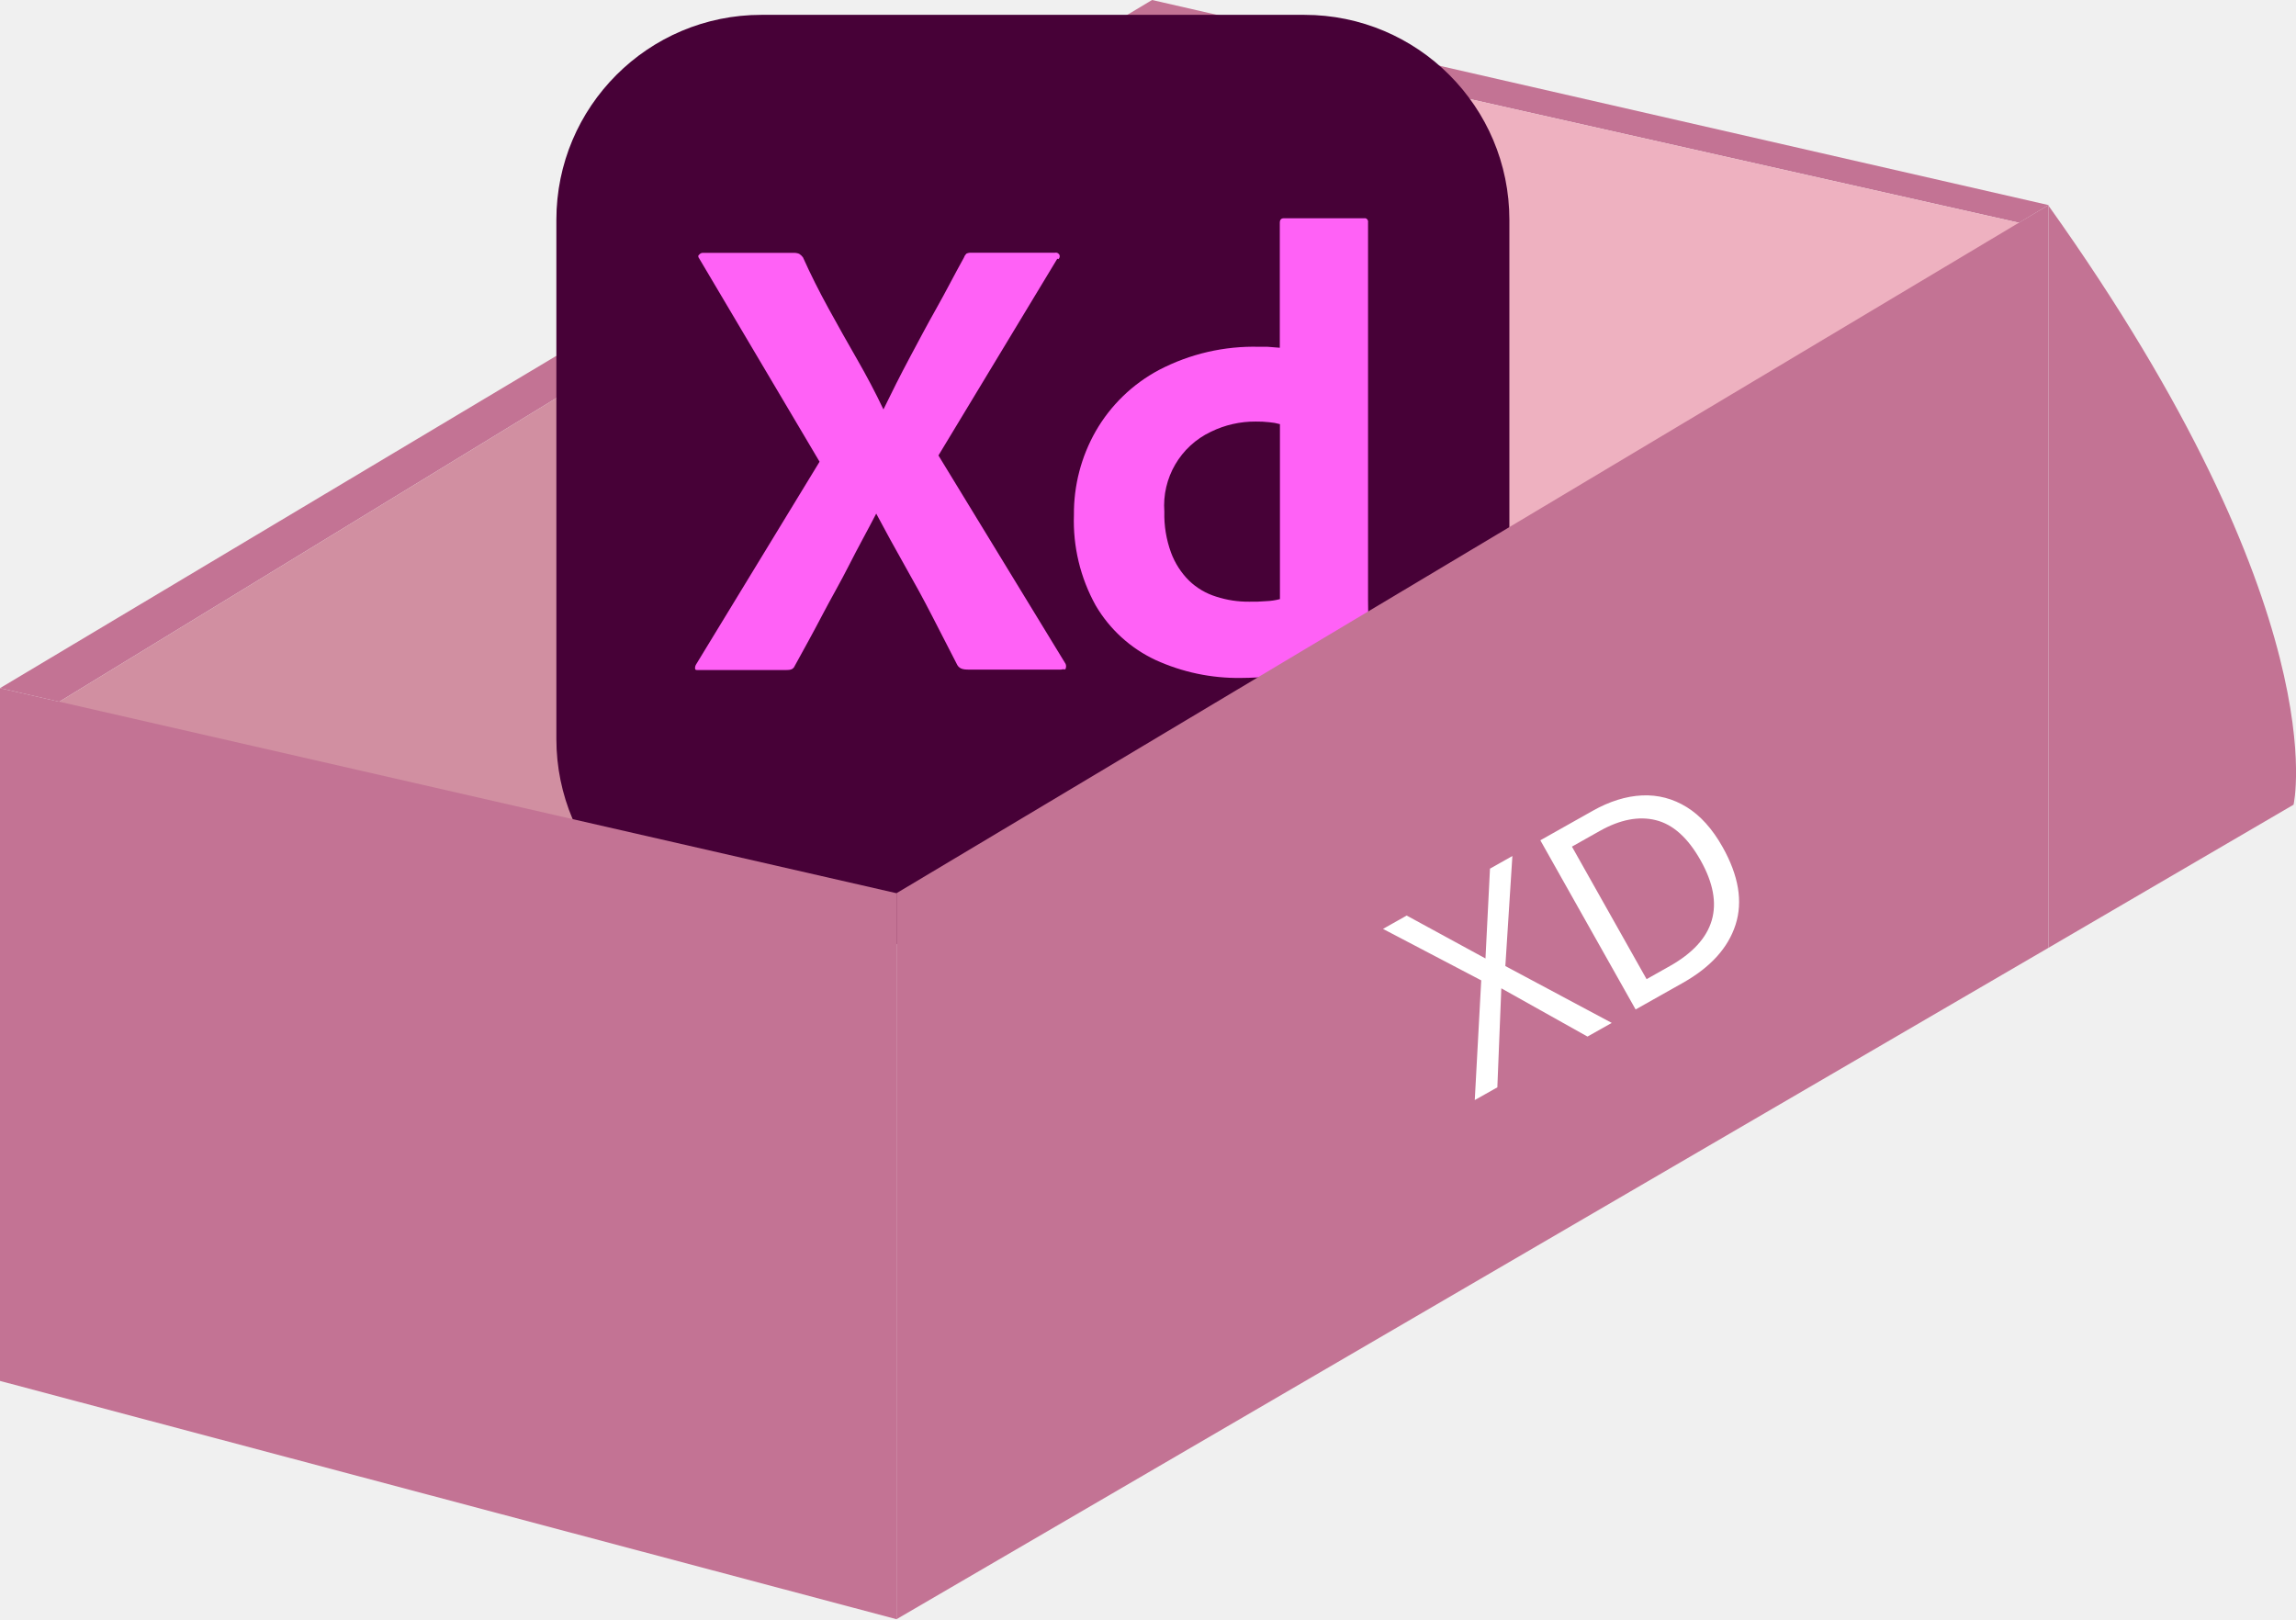
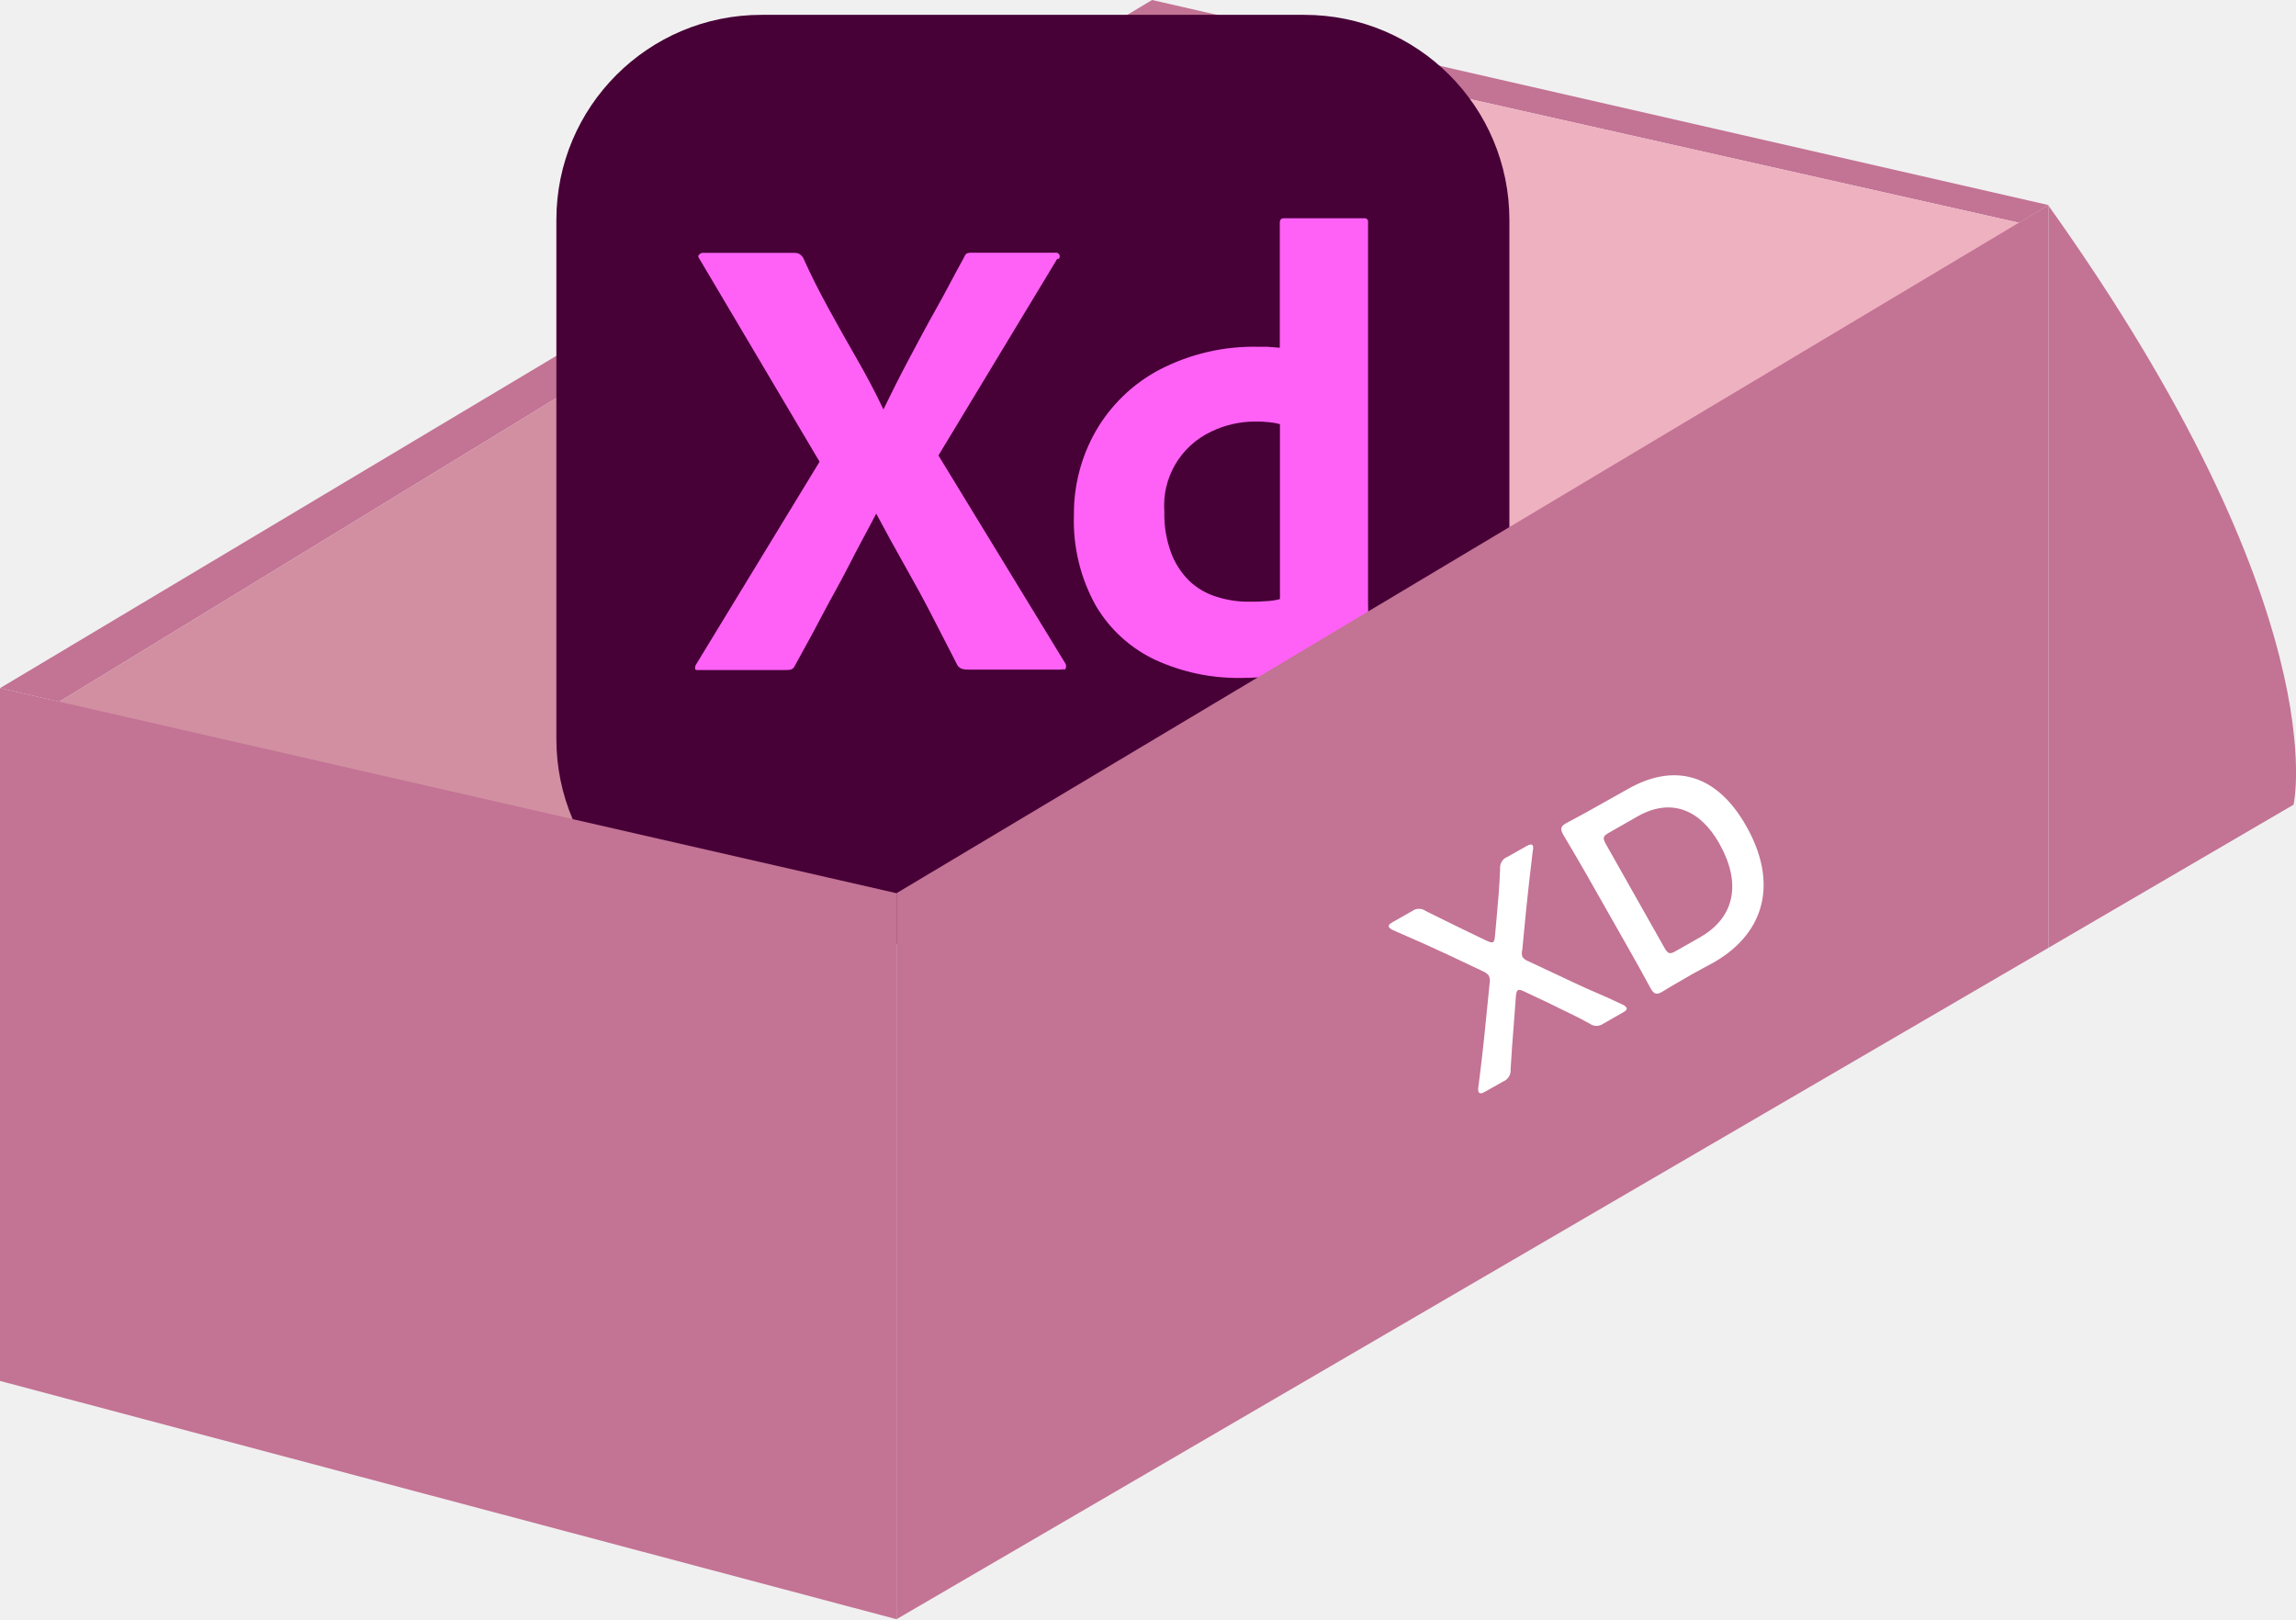
<svg xmlns="http://www.w3.org/2000/svg" viewBox="0 0 168.62 118.92">
  <defs>
-     <style>.cls-1{fill:#c37394;}.cls-2{fill:#d18fa1;}.cls-3{fill:#eeb1c0;}.cls-4{fill:#aa7285;}.cls-5{fill:#470137;}.cls-6{fill:#ff61f6;}.cls-7{font-size:20px;fill:#fff;font-family:PA1GothicStdN-Medium-83pv-RKSJ-H, A P-OTF A1Gothic StdN;}</style>
+     <style>.cls-1{fill:#c37394;}.cls-2{fill:#d18fa1;}.cls-3{fill:#eeb1c0;}.cls-4{fill:#aa7285;}.cls-5{fill:#470137;}.cls-6{fill:#ff61f6;}.cls-7{fill:#fff;}</style>
  </defs>
  <g id="レイヤー_2" data-name="レイヤー 2">
    <g id="レイヤー_1-2" data-name="レイヤー 1">
      <polygon class="cls-1" points="150.44 15.06 84.61 0 0 50.54 4.35 51.54 85.19 2.15 148.28 16.36 150.44 15.06" />
      <polygon class="cls-2" points="85.19 2.15 85.19 50.54 4.35 98.83 4.35 51.54 85.19 2.15" />
      <polygon class="cls-3" points="85.19 50.54 148.28 64.74 148.28 16.36 85.19 2.15 85.19 50.54" />
      <polygon class="cls-4" points="85.19 50.54 61.42 64.74 65.84 65.6 89.61 51.54 85.19 50.54" />
      <g id="Layer_2" data-name="Layer 2">
        <g id="Surfaces">
          <g id="UI_UX_Surface" data-name="UI UX Surface">
            <g id="Outline_no_shadow" data-name="Outline no shadow">
              <g id="Group_175492" data-name="Group 175492">
                <path id="Path_104683" data-name="Path 104683" class="cls-5" d="M55.92,1.09H95.79a15.06,15.06,0,0,1,15.06,15.06V54.27A15.06,15.06,0,0,1,95.79,69.33H55.92A15.06,15.06,0,0,1,40.86,54.27h0V16.15A15.06,15.06,0,0,1,55.92,1.09Z" />
              </g>
            </g>
          </g>
        </g>
        <g id="Outlined_Mnemonics_Logos" data-name="Outlined Mnemonics Logos">
          <g id="Xd">
            <g id="Group_175493" data-name="Group 175493">
              <path id="Path_104674" data-name="Path 104674" class="cls-6" d="M77.65,19,68.92,33.45l9.34,15.31a.47.47,0,0,1,0,.35c0,.11-.14,0-.33.07H71.31c-.46,0-.8,0-1-.33-.62-1.22-1.25-2.43-1.87-3.64s-1.29-2.43-2-3.68-1.4-2.52-2.09-3.81h0C63.69,39,63,40.23,62.37,41.48S61,44,60.37,45.21s-1.33,2.47-2,3.69c-.12.28-.34.31-.65.31H51.26c-.12,0-.19,0-.21-.08a.48.48,0,0,1,.07-.33l9.07-14.89L51.36,19c-.1-.13-.11-.23,0-.31a.34.34,0,0,1,.28-.12h6.62a1.05,1.05,0,0,1,.43.07,1,1,0,0,1,.28.26c.56,1.25,1.19,2.5,1.88,3.76s1.38,2.48,2.08,3.7,1.36,2.46,1.95,3.71h0c.62-1.28,1.25-2.53,1.9-3.75s1.3-2.45,2-3.69,1.32-2.47,2-3.69a.84.84,0,0,1,.19-.31.77.77,0,0,1,.37-.07h6.15a.28.28,0,0,1,.33.2h0a.27.27,0,0,1-.09.27Z" />
            </g>
            <g id="Group_175494" data-name="Group 175494">
              <path id="Path_104675" data-name="Path 104675" class="cls-6" d="M91.13,49.79a14.6,14.6,0,0,1-6.27-1.32,10,10,0,0,1-4.39-4,12.77,12.77,0,0,1-1.6-6.65,12.2,12.2,0,0,1,1.6-6.15,11.7,11.7,0,0,1,4.65-4.5,15,15,0,0,1,7.37-1.7l.61,0,.89.07V16.36c0-.22.1-.33.29-.33h5.91a.24.24,0,0,1,.28.21h0a.09.09,0,0,1,0,.07V44.07c0,.53,0,1.11.08,1.73s.08,1.19.11,1.69a.5.5,0,0,1-.28.47,23.9,23.9,0,0,1-4.74,1.41A26.28,26.28,0,0,1,91.13,49.79ZM94,44V31.15a4,4,0,0,0-.78-.14,7.72,7.72,0,0,0-1-.05,7.37,7.37,0,0,0-3.29.75,6,6,0,0,0-3.42,5.87,8.13,8.13,0,0,0,.49,3,5.69,5.69,0,0,0,1.32,2.06,5,5,0,0,0,2,1.18,7.6,7.6,0,0,0,2.42.37A11.83,11.83,0,0,0,93,44.15,4.54,4.54,0,0,0,94,44Z" />
            </g>
          </g>
        </g>
      </g>
      <polygon class="cls-1" points="65.84 118.92 0 101.42 0 50.54 65.84 65.6 65.84 118.92" />
      <polygon class="cls-1" points="65.84 65.6 65.84 118.92 150.44 69.61 150.44 15.06 65.84 65.6" />
      <path class="cls-1" d="M150.44,69.61l18-10.51s3.29-14.13-18-44" />
-       <text class="cls-7" transform="matrix(0.87, -0.49, 0.49, 0.87, 108.24, 80.83)">XD</text>
+       <path class="cls-7" d="M111.17,75.3c-.09,1.07-.16,2.07-.23,3.24a.87.87,0,0,1-.55.89l-1.31.74c-.28.16-.43.18-.5,0a.76.76,0,0,1,0-.37c.15-1.23.33-2.67.45-3.91l.37-3.68a.87.87,0,0,0-.07-.57,1.11,1.11,0,0,0-.43-.31l-2.58-1.22c-1.22-.57-2.45-1.12-4-1.79a.85.85,0,0,1-.31-.22c-.06-.12,0-.24.31-.4l1.39-.79a.84.84,0,0,1,1,0c1.14.57,2.15,1.06,3.2,1.57l1.29.62c.22.1.36.14.45.09s.12-.18.14-.43l.13-1.43c.11-1.19.2-2.25.25-3.52a.85.85,0,0,1,.56-.89l1.34-.76c.28-.16.43-.18.5-.06a.72.72,0,0,1,0,.38c-.2,1.7-.37,3.11-.49,4.35l-.28,2.9a1,1,0,0,0,0,.53.89.89,0,0,0,.45.34l3.3,1.55c1.11.54,2.32,1,3.59,1.62a.64.64,0,0,1,.3.22c.08.12,0,.24-.3.4l-1.39.79a.84.84,0,0,1-1,0c-1-.56-2-1-2.9-1.46l-1.93-.91c-.21-.1-.35-.14-.44-.09s-.12.19-.15.43Z" />
+       <path class="cls-7" d="M124.32,71.52c-.82.46-2.18,1.27-2.3,1.35-.38.21-.56.13-.8-.29-.54-1-1.14-2.08-1.62-2.92l-3.1-5.46c-.49-.85-1.09-1.89-1.69-2.89-.23-.41-.21-.61.17-.83.13-.07,1.52-.81,2.34-1.28L119.46,58c3.44-2,6.58-1.21,8.78,2.66,2.31,4.06,1.48,7.79-2.34,10Zm-2.07-1.89c.25.43.39.47.82.22l1.76-1c2.73-1.55,3-4.16,1.42-6.93-1.33-2.34-3.4-3.38-5.92-2l-2.17,1.24c-.44.25-.47.38-.23.82Z" />
    </g>
  </g>
</svg>
